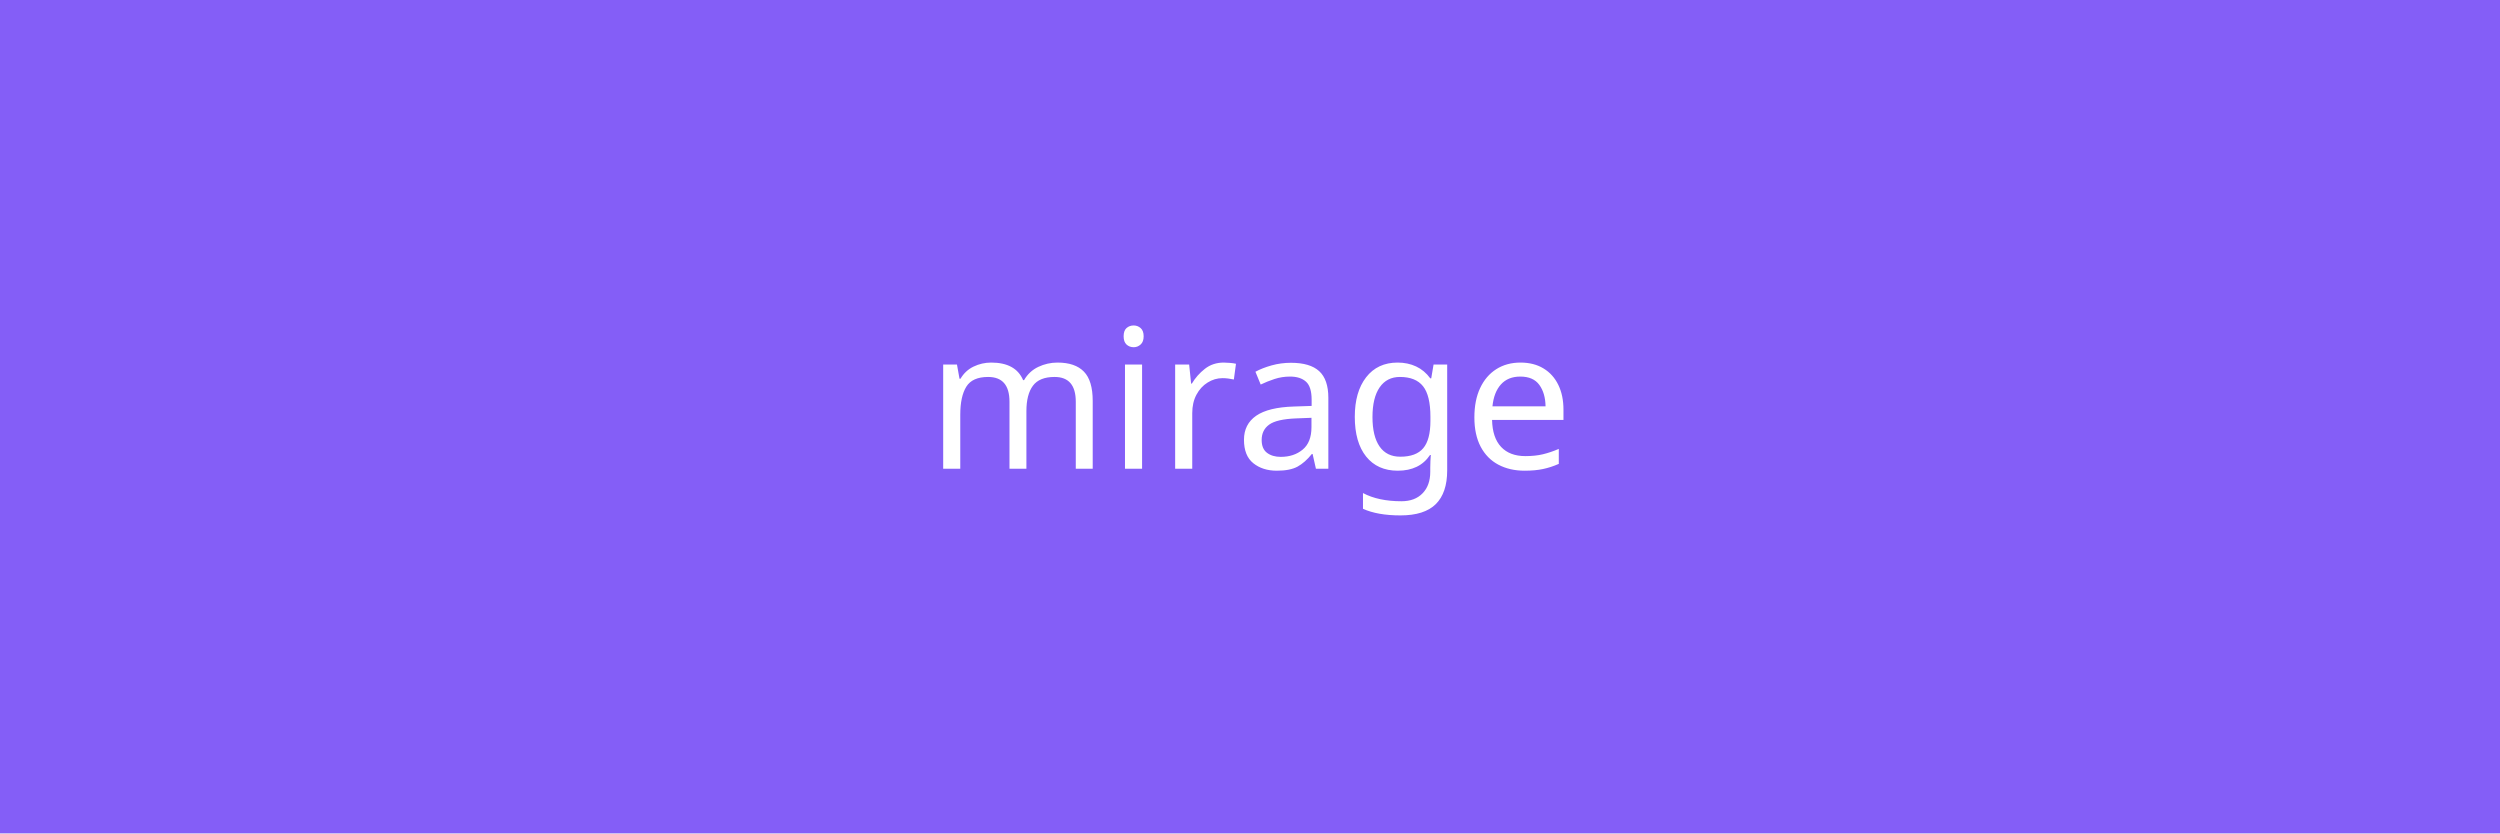
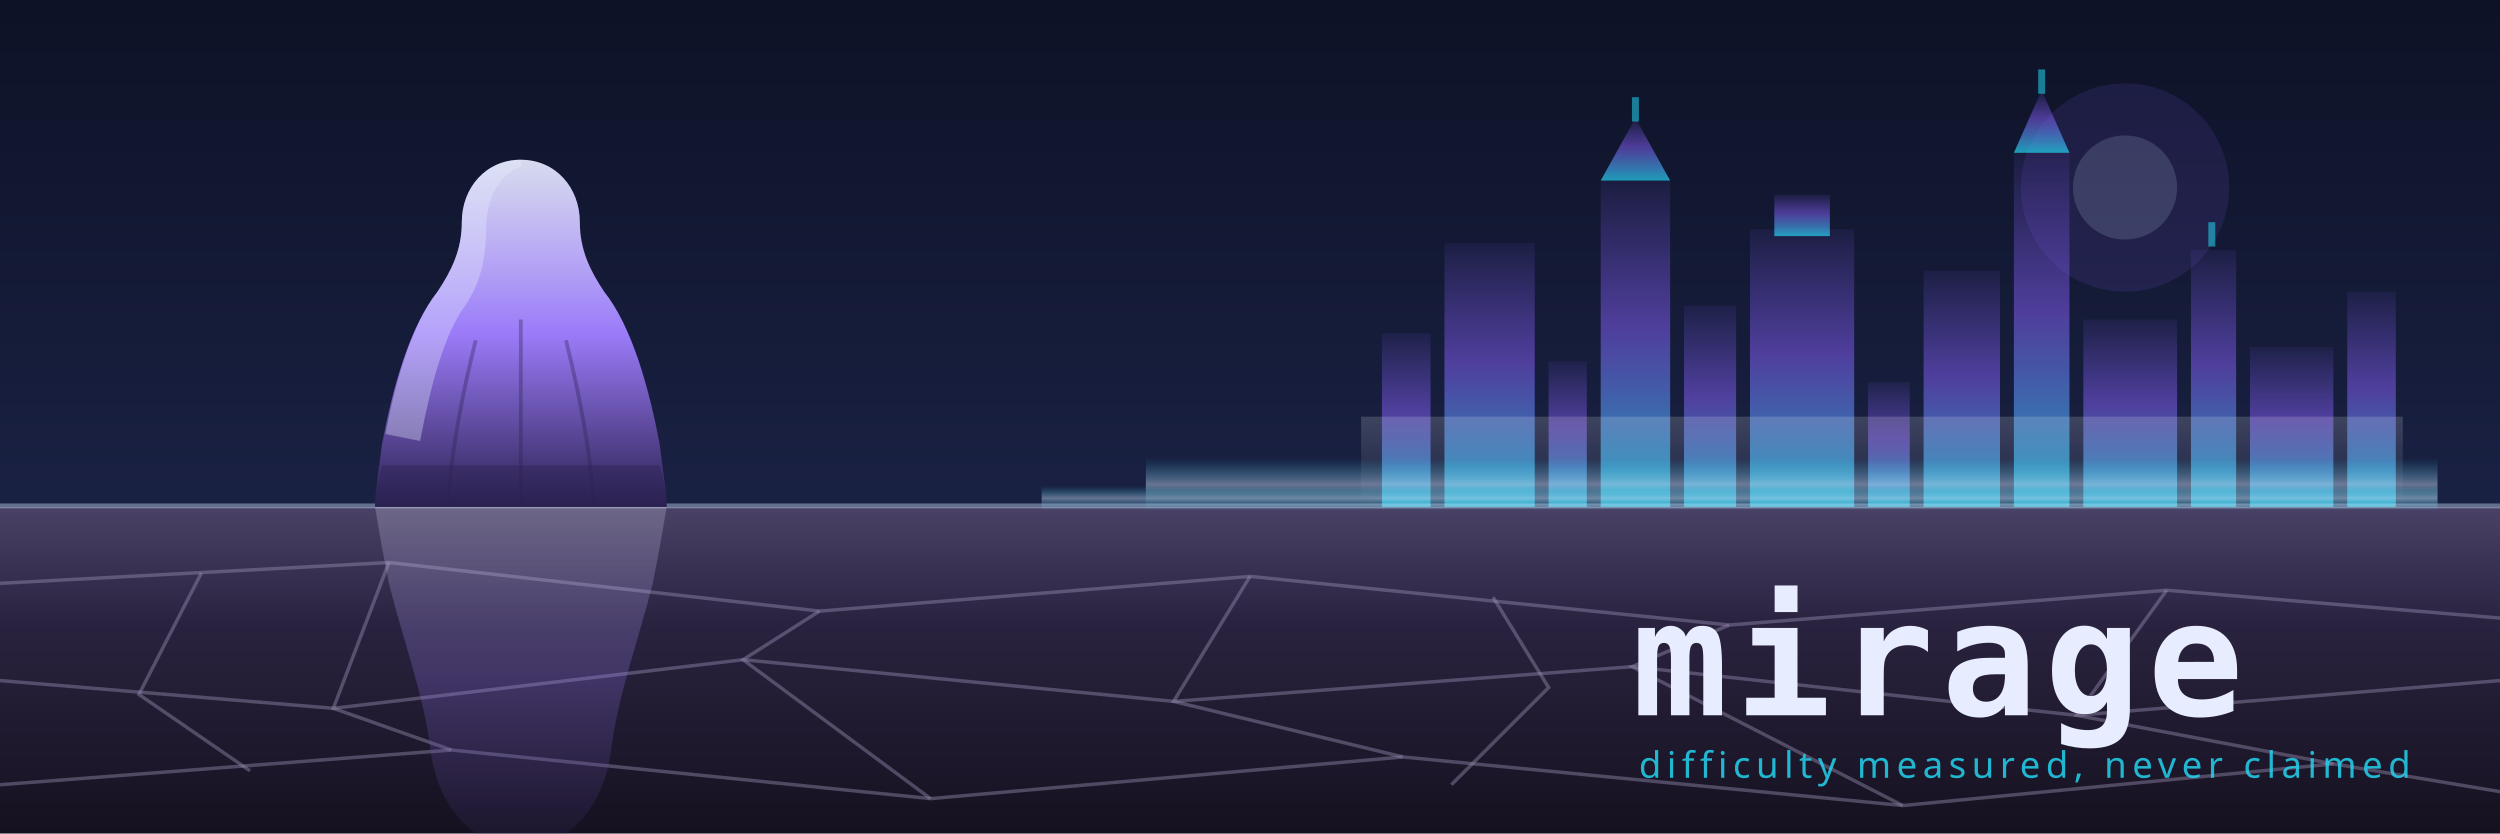
- <svg xmlns="http://www.w3.org/2000/svg" width="720" height="240" viewBox="0 0 720 240">
-   <rect width="720" height="240" fill="#845EF7" />
-   <text x="360" y="135" font-family="sans-serif" font-size="56" fill="#FFFFFF" text-anchor="middle">mirage</text>
+ <svg xmlns="http://www.w3.org/2000/svg" width="720" height="240" viewBox="0 0 720 240" role="img" aria-label="mirage: Maya on the salt flats beneath a city that is not there">
+   <defs>
+     <linearGradient id="sky" x1="0" y1="0" x2="0" y2="1">
+       <stop offset="0" stop-color="#0d1226" />
+       <stop offset="0.68" stop-color="#1b2347" />
+       <stop offset="1" stop-color="#2b2f5c" />
+     </linearGradient>
+     <linearGradient id="ground" x1="0" y1="0" x2="0" y2="1">
+       <stop offset="0" stop-color="#4a4166" />
+       <stop offset="0.35" stop-color="#2a2340" />
+       <stop offset="1" stop-color="#15111f" />
+     </linearGradient>
+     <linearGradient id="towers" x1="0" y1="0" x2="0" y2="1">
+       <stop offset="0" stop-color="#845EF7" stop-opacity="0.08" />
+       <stop offset="0.45" stop-color="#845EF7" stop-opacity="0.52" />
+       <stop offset="1" stop-color="#22d3ee" stop-opacity="0.72" />
+     </linearGradient>
+     <linearGradient id="veil" x1="0" y1="0" x2="0" y2="1">
+       <stop offset="0" stop-color="#e8ecff" stop-opacity="0.92" />
+       <stop offset="0.5" stop-color="#9b7bf9" />
+       <stop offset="1" stop-color="#2b2150" />
+     </linearGradient>
+     <linearGradient id="shimmer" x1="0" y1="0" x2="0" y2="1">
+       <stop offset="0" stop-color="#22d3ee" stop-opacity="0" />
+       <stop offset="0.5" stop-color="#cfe6ff" stop-opacity="0.5" />
+       <stop offset="1" stop-color="#22d3ee" stop-opacity="0" />
+     </linearGradient>
+     <linearGradient id="fade" x1="0" y1="0" x2="0" y2="1">
+       <stop offset="0" stop-color="#ffffff" stop-opacity="0.30" />
+       <stop offset="1" stop-color="#ffffff" stop-opacity="0" />
+     </linearGradient>
+     <clipPath id="above">
+       <rect x="0" y="0" width="720" height="146" />
+     </clipPath>
+     <clipPath id="below">
+       <rect x="0" y="146" width="720" height="94" />
+     </clipPath>
+   </defs>
+   <rect width="720" height="240" fill="url(#sky)" />
+   <rect y="146" width="720" height="94" fill="url(#ground)" />
+   <g clip-path="url(#above)">
+     <circle cx="612" cy="54" r="30" fill="#845EF7" opacity="0.12" />
+     <circle cx="612" cy="54" r="15" fill="#cfe6ff" opacity="0.16" />
+     <g fill="url(#towers)">
+       <rect x="398" y="96" width="14" height="50" />
+       <rect x="416" y="70" width="26" height="76" />
+       <rect x="446" y="104" width="11" height="42" />
+       <rect x="461" y="52" width="20" height="94" />
+       <path d="M461 52 L471 34 L481 52 Z" />
+       <rect x="485" y="88" width="15" height="58" />
+       <rect x="504" y="66" width="30" height="80" />
+       <rect x="511" y="56" width="16" height="12" />
+       <rect x="538" y="110" width="12" height="36" />
+       <rect x="554" y="78" width="22" height="68" />
+       <rect x="580" y="44" width="16" height="102" />
+       <path d="M580 44 L588 26 L596 44 Z" />
+       <rect x="600" y="92" width="27" height="54" />
+       <rect x="631" y="72" width="13" height="74" />
+       <rect x="648" y="100" width="24" height="46" />
+       <rect x="676" y="84" width="14" height="62" />
+     </g>
+     <g fill="#22d3ee" opacity="0.55">
+       <rect x="470" y="28" width="2" height="7" />
+       <rect x="587" y="20" width="2" height="7" />
+       <rect x="636" y="64" width="2" height="7" />
+     </g>
+     <rect x="392" y="120" width="300" height="26" fill="url(#fade)" opacity="0.55" />
+   </g>
+   <g opacity="0.85">
+     <rect x="330" y="132" width="372" height="15" fill="url(#shimmer)" />
+     <rect x="300" y="140" width="402" height="7" fill="url(#shimmer)" />
+   </g>
+   <rect x="0" y="145" width="720" height="1.4" fill="#cfe6ff" opacity="0.4" />
+   <g clip-path="url(#below)">
+     <g stroke="#9b93b5" stroke-opacity="0.42" fill="none" stroke-width="1">
+       <path d="M0 168 L112 162 L236 176 L360 166 L498 180 L624 170 L720 178" />
+       <path d="M0 196 L96 204 L214 190 L338 202 L470 192 L598 206 L720 196" />
+       <path d="M0 226 L130 216 L268 230 L404 218 L548 232 L672 220 L720 228" />
+       <path d="M112 162 L96 204 L130 216" />
+       <path d="M236 176 L214 190 L268 230" />
+       <path d="M360 166 L338 202 L404 218" />
+       <path d="M498 180 L470 192 L548 232" />
+       <path d="M624 170 L598 206 L672 220" />
+       <path d="M58 165 L40 200 L72 222" />
+       <path d="M430 172 L446 198 L418 226" />
+     </g>
+   </g>
+   <g>
+     <path d="M150 46 C140 46 133 54 133 64 C133 72 130 78 126 84 C118 94 113 112 110 128 C109 136 108 142 108 146 L192 146 C192 142 191 136 190 128 C187 112 182 94 174 84 C170 78 167 72 167 64 C167 54 160 46 150 46 Z" fill="url(#veil)" />
+     <path d="M150 46 C140 46 133 54 133 64 C133 72 130 78 126 84 C119 93 114 109 111 125 L121 127 C124 111 128 96 134 88 C138 82 140 75 140 66 C140 57 144 50 150 48 Z" fill="#e8ecff" opacity="0.34" />
+     <g stroke="#2b2150" stroke-opacity="0.35" fill="none" stroke-width="1.1">
+       <path d="M150 92 C150 108 150 128 150 145" />
+       <path d="M137 98 C133 114 130 130 129 145" />
+       <path d="M163 98 C167 114 170 130 171 145" />
+     </g>
+     <path d="M108 146 L192 146 C192 142 191 138 190 134 L110 134 C109 138 108 142 108 146 Z" fill="#2b2150" opacity="0.4" />
+   </g>
+   <g clip-path="url(#below)" opacity="0.24">
+     <path d="M150 244 C136 244 126 232 124 216 C122 200 116 184 112 168 C110 158 109 152 108 146 L192 146 C191 152 190 158 188 168 C184 184 178 200 176 216 C174 232 164 244 150 244 Z" fill="url(#veil)" />
+   </g>
+   <text x="470" y="206" font-family="monospace" font-size="46" font-weight="700" fill="#e8ecff" letter-spacing="2">mirage</text>
+   <text x="472" y="224" font-family="sans-serif" font-size="10.5" fill="#22d3ee" opacity="0.85" letter-spacing="1.6">difficulty measured, never claimed</text>
</svg>
